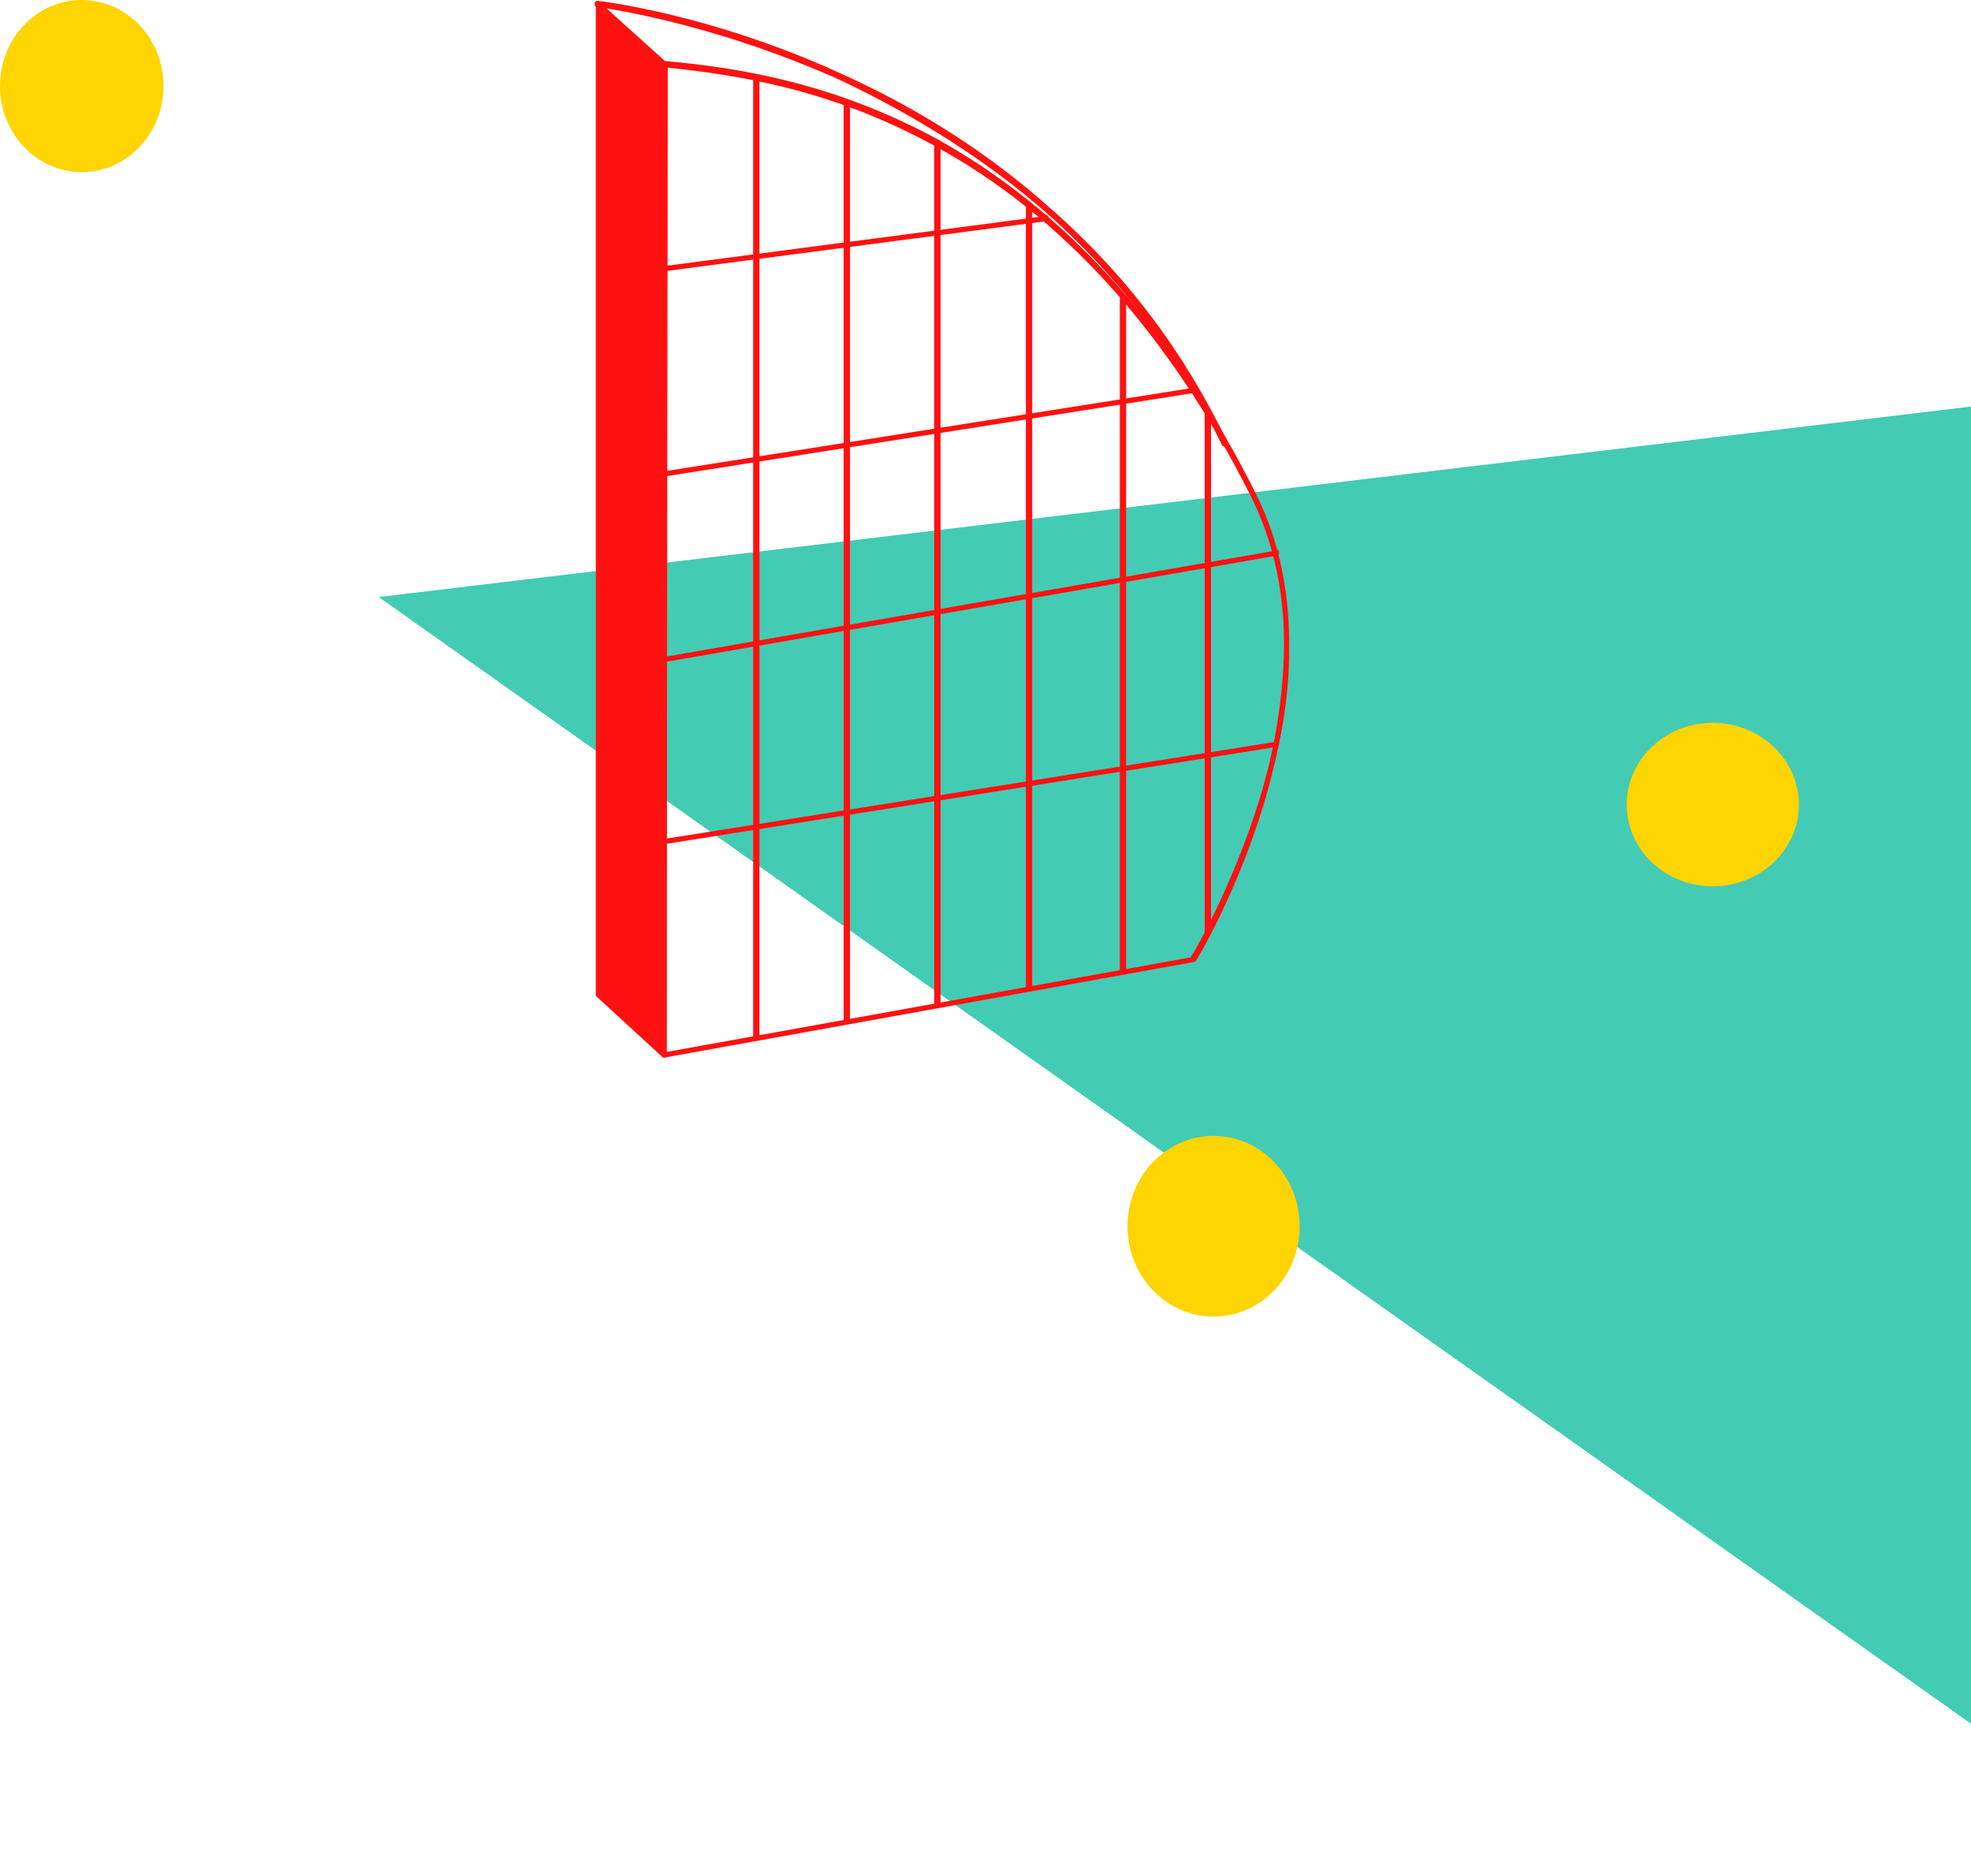
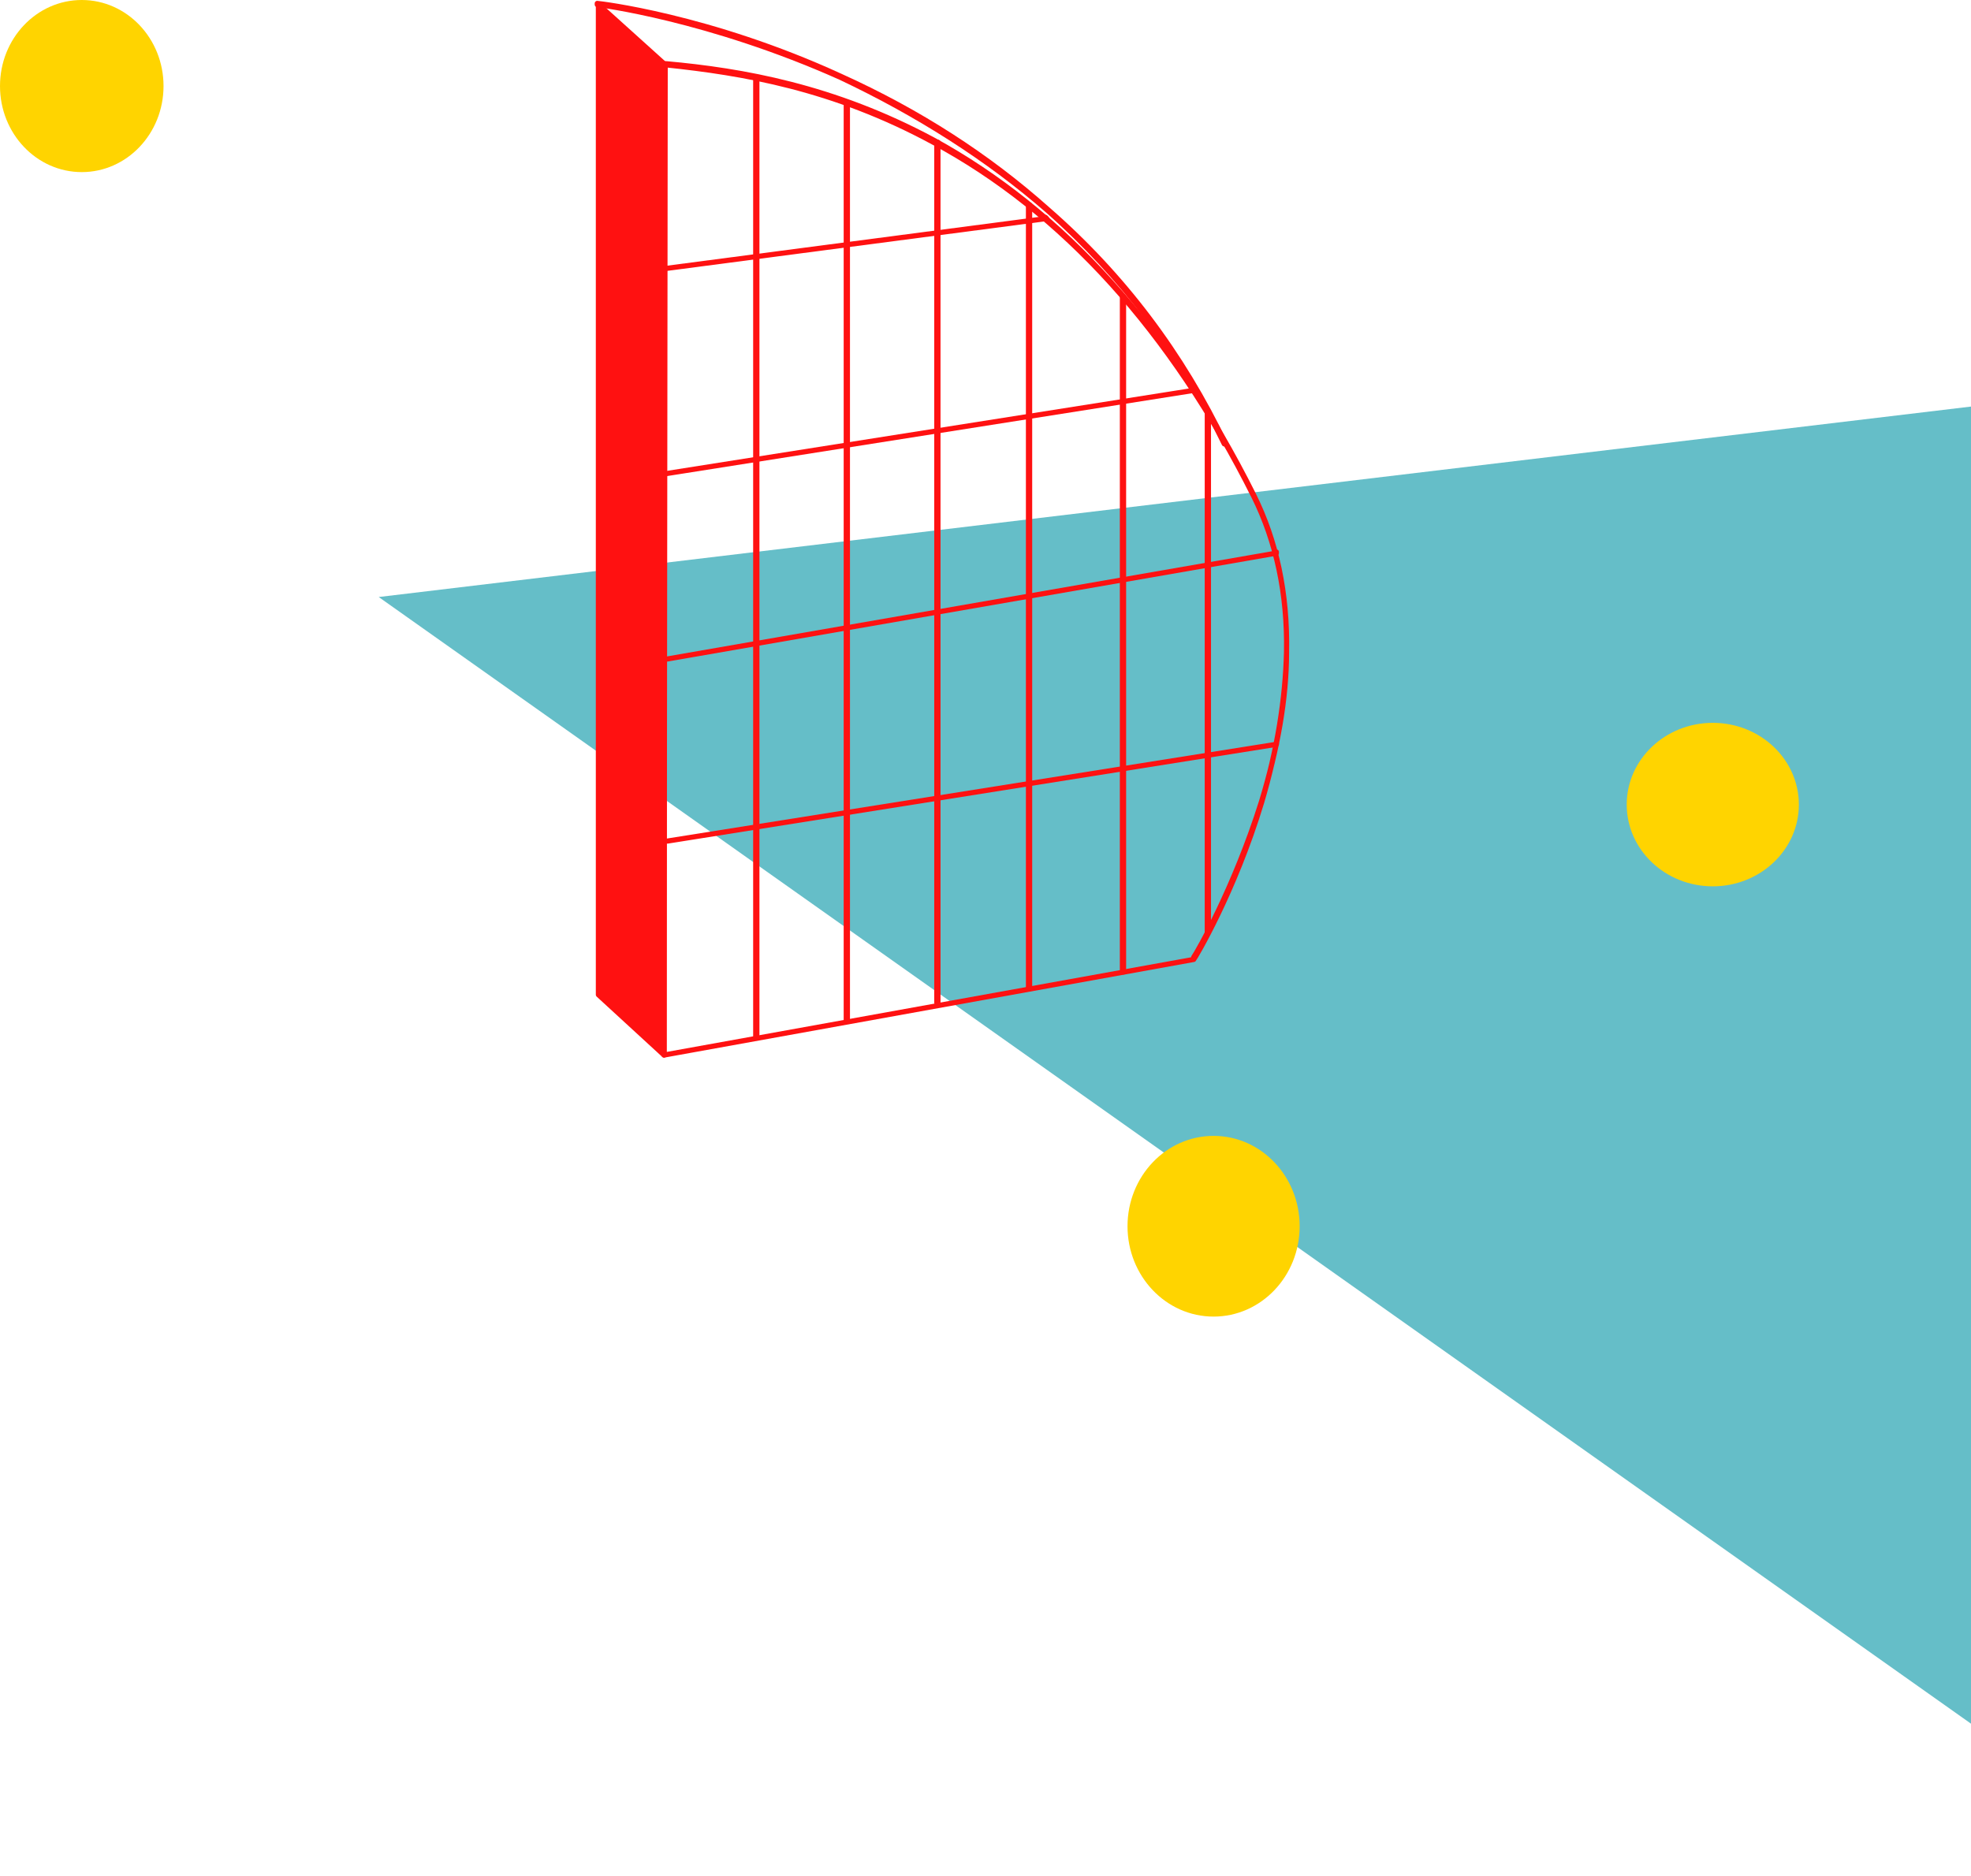
<svg xmlns="http://www.w3.org/2000/svg" width="229" height="218" viewBox="0 0 229 218" fill="none">
-   <path d="M44 69.379L239.417 46L254 218L44 69.379Z" fill="#44CBB4" />
+   <path d="M44 69.379L239.417 46L254 218L44 69.379Z" fill="#65BEC8" />
  <ellipse cx="9.5" cy="10" rx="9.5" ry="10" fill="#FFD400" />
  <ellipse cx="199" cy="93.5" rx="10" ry="9.5" fill="#FFD400" />
  <ellipse cx="141" cy="142.5" rx="10" ry="10.5" fill="#FFD400" />
  <path d="M138.692 111.229C139.086 110.7 143.426 103.162 146.581 93.11C148.422 87.026 149.474 81.207 149.474 75.784C149.606 69.039 148.291 62.955 145.661 57.665C136.062 38.487 123.439 24.6 108.448 16.532C96.745 10.184 86.226 8.465 77.416 7.539M77.153 122.604L77.284 7.407H77.416C86.226 8.2 96.877 10.052 108.448 16.268C123.439 24.468 136.062 38.355 145.661 57.532C148.291 62.823 149.606 68.907 149.474 75.784C149.343 81.207 148.422 87.026 146.581 93.242C143.426 103.691 138.823 111.362 138.692 111.494L77.153 122.604Z" stroke="#FF1111" stroke-width="0.6" stroke-miterlimit="10" stroke-linecap="round" stroke-linejoin="round" />
  <path d="M142.242 51.581C137.245 41.265 130.408 32.139 121.729 24.468C114.76 18.384 106.607 13.226 97.666 8.994C82.281 2.116 69.526 0.529 69.394 0.529V0.397C69.526 0.397 82.412 1.852 97.666 8.861C106.739 12.961 114.76 18.12 121.729 24.336C130.539 32.007 137.377 41.133 142.373 51.581H142.242Z" stroke="#FF1111" stroke-width="0.6" stroke-miterlimit="10" stroke-linecap="round" stroke-linejoin="round" />
  <path d="M87.935 8.994H87.804V120.619H87.935V8.994Z" stroke="#FF1111" stroke-width="0.6" stroke-miterlimit="10" stroke-linecap="round" stroke-linejoin="round" />
  <path d="M98.455 11.903H98.323V118.636H98.455V11.903Z" stroke="#FF1111" stroke-width="0.6" stroke-miterlimit="10" stroke-linecap="round" stroke-linejoin="round" />
  <path d="M108.974 16.532H108.843V116.519H108.974V16.532Z" stroke="#FF1111" stroke-width="0.6" stroke-miterlimit="10" stroke-linecap="round" stroke-linejoin="round" />
  <path d="M119.625 23.807H119.494V114.932H119.625V23.807Z" stroke="#FF1111" stroke-width="0.6" stroke-miterlimit="10" stroke-linecap="round" stroke-linejoin="round" />
  <path d="M130.539 34.52H130.408V112.949H130.539V34.52Z" stroke="#FF1111" stroke-width="0.6" stroke-miterlimit="10" stroke-linecap="round" stroke-linejoin="round" />
  <path d="M140.401 48.142H140.27V108.32H140.401V48.142Z" stroke="#FF1111" stroke-width="0.6" stroke-miterlimit="10" stroke-linecap="round" stroke-linejoin="round" />
  <path d="M148.291 64.145V64.278L77.547 76.578" stroke="#FF1111" stroke-width="0.6" stroke-miterlimit="10" stroke-linecap="round" stroke-linejoin="round" />
  <path d="M138.692 45.232V45.365L75.838 55.284" stroke="#FF1111" stroke-width="0.6" stroke-miterlimit="10" stroke-linecap="round" stroke-linejoin="round" />
  <path d="M121.466 25.262L121.598 25.394L73.208 31.742" stroke="#FF1111" stroke-width="0.6" stroke-miterlimit="10" stroke-linecap="round" stroke-linejoin="round" />
  <path d="M148.291 86.365V86.497L77.547 97.739" stroke="#FF1111" stroke-width="0.6" stroke-miterlimit="10" stroke-linecap="round" stroke-linejoin="round" />
  <path d="M77.153 122.603L69.526 115.594V0.529L77.153 7.407V122.603Z" fill="#FF1111" stroke="#FF1111" stroke-width="0.6" stroke-miterlimit="10" stroke-linejoin="round" />
</svg>
